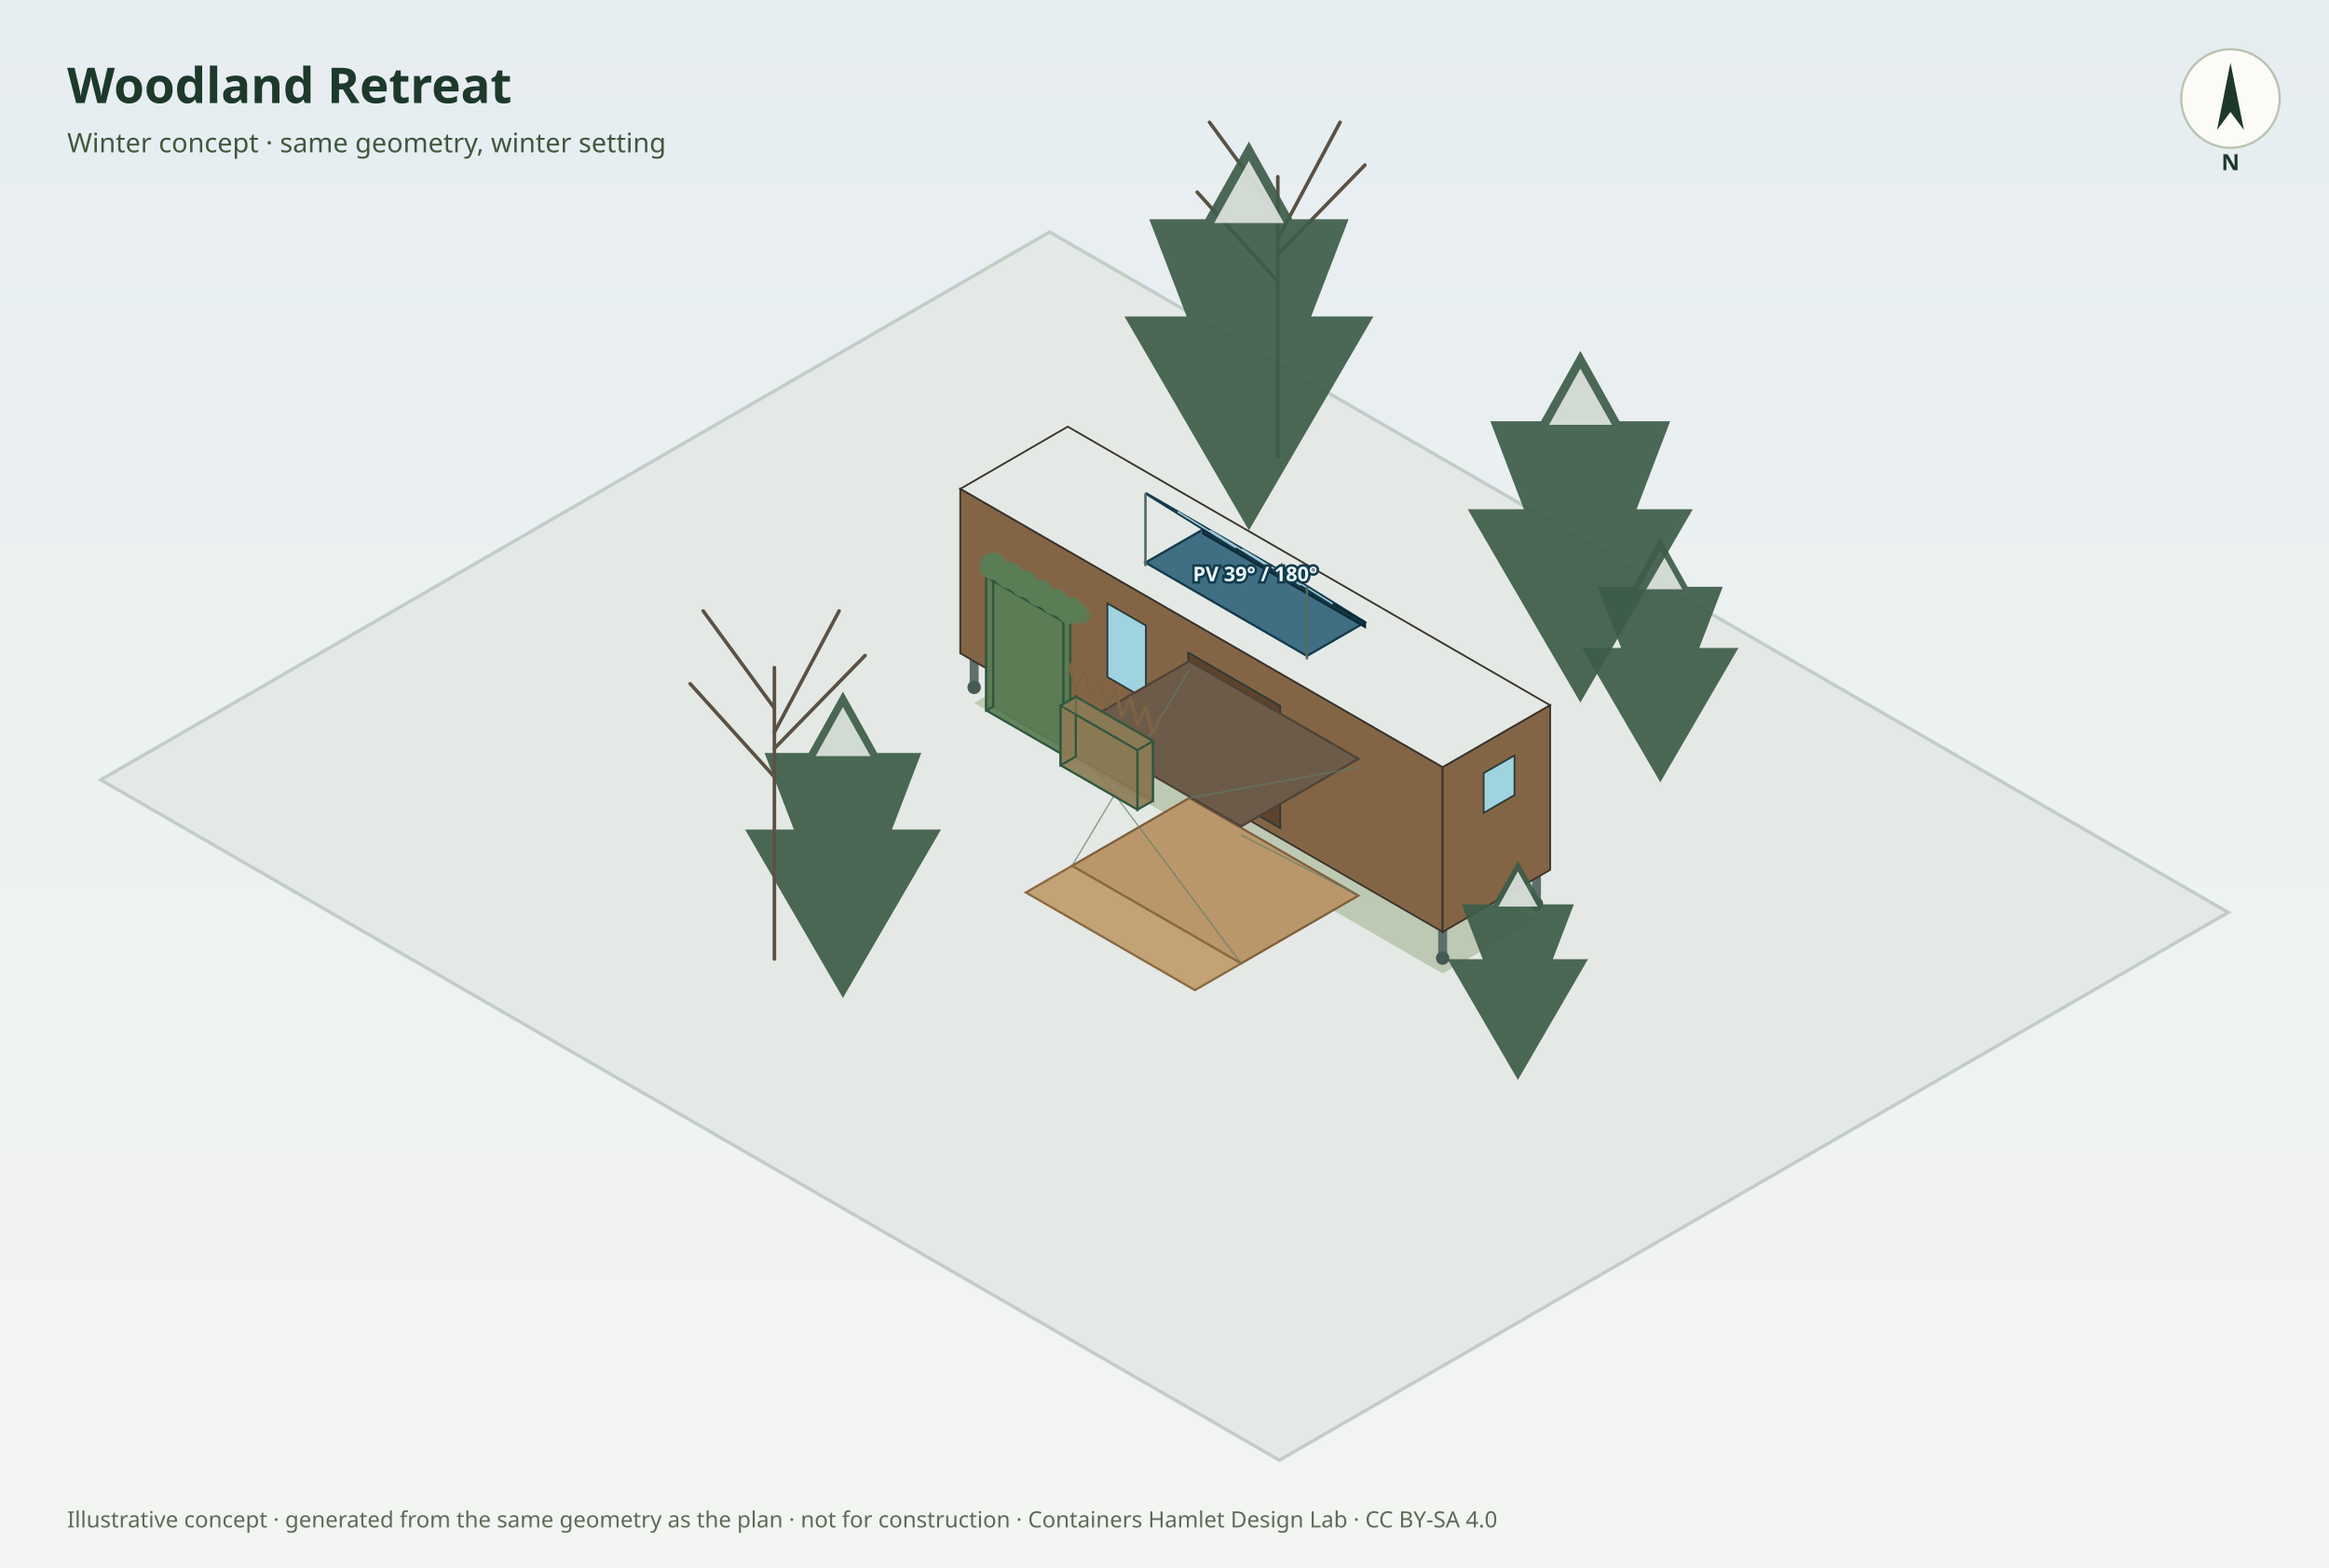
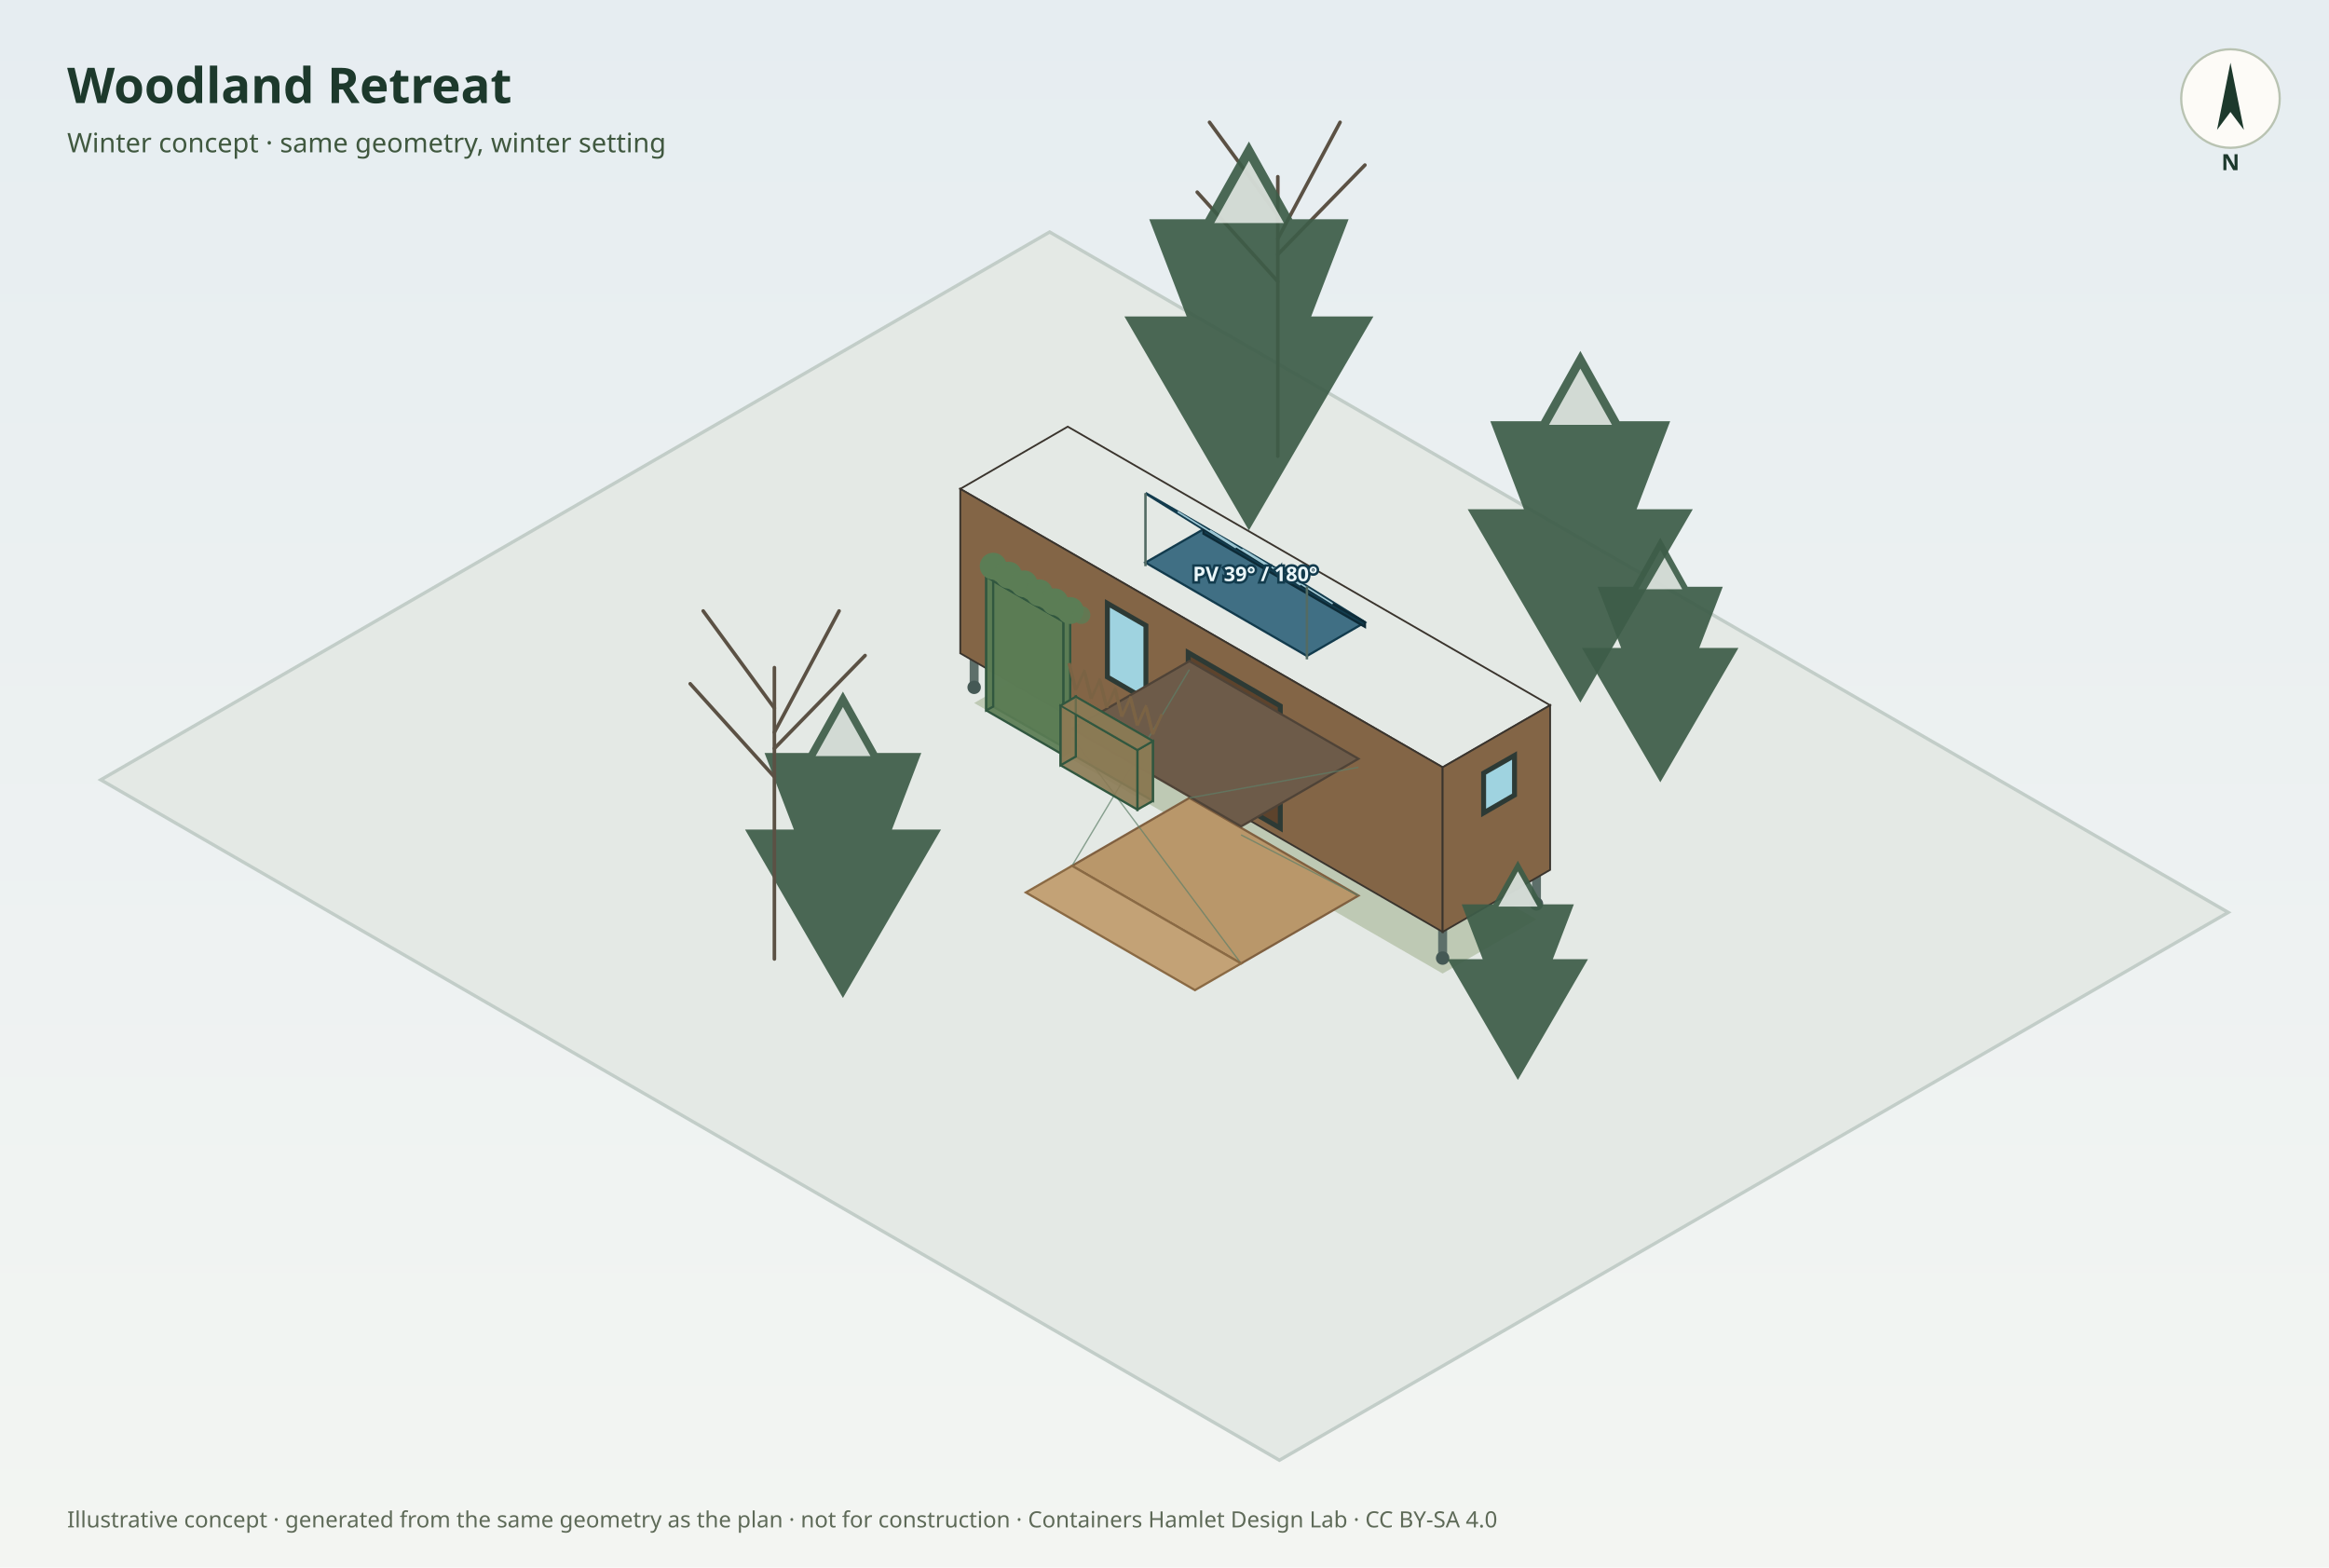
<svg xmlns="http://www.w3.org/2000/svg" viewBox="0 0 1040 700" role="img" aria-labelledby="concept-woodland-retreat-winter-t concept-woodland-retreat-winter-d">
  <defs>
    <linearGradient id="concept-woodland-retreat-winter-sky" x1="0" y1="0" x2="0" y2="1">
      <stop offset="0" stop-color="#e6edf1" />
      <stop offset="1" stop-color="#f3f5f2" />
    </linearGradient>
  </defs>
  <rect width="1040" height="700" fill="url(#concept-woodland-retreat-winter-sky)" />
  <path d="M468.7 103.6L995 407.4L571.3 652L45 348.2Z" fill="#e4e9e5" stroke="#c2cdc8" stroke-width="1.5" />
  <g fill="#3d5d48" fill-opacity="0.92">
    <path d="M741.4 349.3L776.3 289.3L758.8 289.3L769.3 262L753.6 262L741.4 240.1L729.2 262L713.4 262L723.9 289.3L706.4 289.3Z" />
  </g>
  <g fill="#f4f6f3" fill-opacity="0.8">
    <path d="M741.4 245.6l9.8 17.5l-19.6 0Z" />
  </g>
  <g fill="#3d5d48" fill-opacity="0.92">
    <path d="M705.7 313.7L755.9 227.4L730.8 227.4L745.8 188.1L723.2 188.1L705.7 156.7L688.1 188.1L665.5 188.1L680.5 227.4L655.4 227.4Z" />
  </g>
  <g fill="#f4f6f3" fill-opacity="0.8">
    <path d="M705.7 164.6l14.1 25.1l-28.1 0Z" />
  </g>
  <g stroke="#5b5144" stroke-width="1.6" stroke-linecap="round">
    <path d="M570.6 203.7L570.6 78.9" />
    <path d="M570.6 125.7L534.6 85.8" />
    <path d="M570.6 113.6L609.5 73.7" />
    <path d="M570.6 96.2L540.1 54.6" />
    <path d="M570.6 106.6L598.4 54.6" />
  </g>
  <g fill="#3d5d48" fill-opacity="0.92">
    <path d="M557.7 236.8L613.3 141.3L585.5 141.3L602.2 97.9L577.1 97.9L557.7 63.2L538.2 97.9L513.2 97.9L529.9 141.3L502.1 141.3Z" />
  </g>
  <g fill="#f4f6f3" fill-opacity="0.8">
    <path d="M557.7 71.8l15.6 27.8l-31.1 0Z" />
  </g>
  <path d="M463.6 273.5 465.6 274.7 434.7 292.5 432.7 291.3Z" fill="#9ab886" fill-opacity="0.3" stroke="#4f7d64" stroke-width="0.8" />
  <path d="M463.6 199.9 465.6 201.1 434.7 218.9 432.7 217.8Z" fill="#6f9d5b" fill-opacity="0.28" stroke="#4f7d64" stroke-width="0.8" />
  <path d="M463.6 273.5L463.6 199.9" stroke="#4f7d64" stroke-width="0.9" />
  <path d="M465.6 274.7L465.6 201.1" stroke="#4f7d64" stroke-width="0.9" />
  <path d="M434.7 292.5L434.7 218.9" stroke="#4f7d64" stroke-width="0.9" />
  <path d="M432.7 291.3L432.7 217.8" stroke="#4f7d64" stroke-width="0.9" />
  <path d="M476.8 289.7 686.1 410.5 644.2 434.7 435 313.9Z" fill="#9eae8d" fill-opacity="0.55" />
  <line x1="476.8" y1="282.8" x2="476.8" y2="267.6" stroke="#5d6f6a" stroke-width="4" />
  <circle cx="476.8" cy="282.8" r="3" fill="#455955" />
  <line x1="686.1" y1="403.6" x2="686.1" y2="388.4" stroke="#5d6f6a" stroke-width="4" />
  <circle cx="686.1" cy="403.6" r="3" fill="#455955" />
  <line x1="644.2" y1="427.8" x2="644.2" y2="412.5" stroke="#5d6f6a" stroke-width="4" />
  <circle cx="644.2" cy="427.8" r="3" fill="#455955" />
  <line x1="435" y1="306.9" x2="435" y2="291.7" stroke="#5d6f6a" stroke-width="4" />
  <circle cx="435" cy="306.9" r="3" fill="#455955" />
  <line x1="581.4" y1="343.2" x2="581.4" y2="328" stroke="#5d6f6a" stroke-width="4" />
  <circle cx="581.4" cy="343.2" r="3" fill="#455955" />
  <line x1="539.6" y1="367.4" x2="539.6" y2="352.1" stroke="#5d6f6a" stroke-width="4" />
  <circle cx="539.6" cy="367.4" r="3" fill="#455955" />
  <path d="M476.8 190.5 692.2 314.9 644.2 342.6 428.8 218.3Z" fill="#e4e9e5" stroke="#3a342d" stroke-width="0.8" />
  <path d="M428.8 291.7 644.2 416.1 644.2 342.6 428.8 218.3Z" fill="#836546" stroke="#3a342d" stroke-width="0.8" />
  <path d="M692.2 388.4 644.2 416.1 644.2 342.6 692.2 314.9Z" fill="#836546" stroke="#3a342d" stroke-width="0.8" />
-   <path d="M494.5 302.3 511.7 312.3 511.7 279.3 494.5 269.4Z" fill="#9fd3e0" stroke="#2d3a35" stroke-width="0.8" />
-   <path d="M530.6 346 571.7 369.8 571.7 315.2 530.6 291.4Z" fill="#5d432c" stroke="#2d3a35" stroke-width="0.8" />
-   <path d="M676.3 355 662.5 363 662.5 345.2 676.3 337.3Z" fill="#9fd3e0" stroke="#2d3a35" stroke-width="0.8" />
+   <path d="M494.5 302.3 511.7 312.3 511.7 279.3 494.5 269.4Z" fill="#9fd3e0" stroke="#2d3a35" stroke-width="2.2" />
+   <path d="M530.6 346 571.7 369.8 571.7 315.2 530.6 291.4Z" fill="#5d432c" stroke="#2d3a35" stroke-width="2.2" />
+   <path d="M676.3 355 662.5 363 662.5 345.2 676.3 337.3Z" fill="#9fd3e0" stroke="#2d3a35" stroke-width="2.2" />
  <path d="M609.5 277.9 537.4 236.3 511.5 251.2 583.6 292.9Z" fill="#245a73" fill-opacity="0.85" stroke="#123b4d" stroke-width="1" />
  <path d="M609.5 277.9 537.4 236.3 511.5 220.2 583.6 261.8Z" fill="#2f6d88" fill-opacity="0.9" stroke="#123b4d" stroke-width="1.2" />
  <path d="M609.5 277.9 537.4 236.3 537.4 238.3 609.5 279.9Z" fill="#123b4d" stroke="#0d2a36" stroke-width="1" />
  <line x1="595.1" y1="269.6" x2="569.2" y2="253.5" stroke="#9fc9d6" stroke-width="0.7" />
  <line x1="580.7" y1="261.2" x2="554.7" y2="245.2" stroke="#9fc9d6" stroke-width="0.7" />
  <line x1="566.3" y1="252.9" x2="540.3" y2="236.8" stroke="#9fc9d6" stroke-width="0.7" />
  <line x1="551.9" y1="244.6" x2="525.9" y2="228.5" stroke="#9fc9d6" stroke-width="0.7" />
  <line x1="511.5" y1="252.8" x2="511.5" y2="220.2" stroke="#536b63" stroke-width="1.1" />
  <line x1="583.6" y1="294.4" x2="583.6" y2="261.8" stroke="#536b63" stroke-width="1.1" />
  <text x="560.5" y="259.5" text-anchor="middle" font-family="system-ui, sans-serif" font-size="9" font-weight="800" fill="#eaf6f9" stroke="#123b4d" stroke-width="2.2" paint-order="stroke">PV 39° / 180°</text>
  <path d="M531.1 356.3 606.6 399.9 554.2 430.2 478.7 386.6Z" fill="#b9976a" stroke="#806040" stroke-width="1" />
  <path d="M531.1 295.2 606.6 338.8 554.2 369 478.7 325.4Z" fill="#6d5b49" stroke="#4f4337" stroke-width="1" />
  <path d="M531.1 356.3L606.6 342.6" stroke="#5e8069" stroke-width="0.6" stroke-opacity="0.7" />
  <path d="M606.6 399.9L554.2 372.8" stroke="#5e8069" stroke-width="0.6" stroke-opacity="0.7" />
  <path d="M554.2 430.2L478.7 329.2" stroke="#5e8069" stroke-width="0.6" stroke-opacity="0.7" />
  <path d="M478.7 386.6L531.1 299" stroke="#5e8069" stroke-width="0.6" stroke-opacity="0.7" />
  <path d="M478.7 386.6 554.2 430.2 533.6 442.1 458.1 398.5Z" fill="#c3a276" stroke="#8a6a44" stroke-width="1" />
  <path d="M443.5 315.5 477.9 335.3 477.9 275.7 443.5 255.9Z" fill="#5b7d55" fill-opacity="0.9" stroke="#31573f" stroke-width="1" />
  <path d="M477.9 335.3 474.8 337.1 474.8 277.5 477.9 275.7Z" fill="#5b7d55" fill-opacity="0.9" stroke="#31573f" stroke-width="1" />
  <path d="M474.8 337.1 440.4 317.2 440.4 257.6 474.8 277.5Z" fill="#5b7d55" fill-opacity="0.9" stroke="#31573f" stroke-width="1" />
  <path d="M440.4 317.2 443.5 315.5 443.5 255.9 440.4 257.6Z" fill="#5b7d55" fill-opacity="0.9" stroke="#31573f" stroke-width="1" />
  <path d="M443.5 255.9 477.9 275.7 474.8 277.5 440.4 257.6Z" fill="#5b7d55" fill-opacity="0.65" stroke="#31573f" stroke-width="0.8" />
  <circle cx="443.5" cy="252.8" r="6" fill="#5b7d55" />
  <circle cx="448.5" cy="254.8" r="4" fill="#5b7d55" opacity="0.8" />
  <circle cx="450.4" cy="256.8" r="6" fill="#5b7d55" />
  <circle cx="455.4" cy="258.8" r="4" fill="#5b7d55" opacity="0.8" />
  <circle cx="457.3" cy="260.7" r="6" fill="#5b7d55" />
  <circle cx="462.3" cy="262.7" r="4" fill="#5b7d55" opacity="0.8" />
  <circle cx="464.1" cy="264.7" r="6" fill="#5b7d55" />
  <circle cx="469.1" cy="266.7" r="4" fill="#5b7d55" opacity="0.8" />
  <circle cx="471" cy="268.7" r="6" fill="#5b7d55" />
  <circle cx="476" cy="270.7" r="4" fill="#5b7d55" opacity="0.8" />
  <circle cx="477.9" cy="272.6" r="6" fill="#5b7d55" />
  <circle cx="482.9" cy="274.6" r="4" fill="#5b7d55" opacity="0.8" />
  <path d="M480.4 337.8 514.8 357.6 514.8 330.9 480.4 311.1Z" fill="#8b7a55" fill-opacity="0.9" stroke="#31573f" stroke-width="1" />
  <path d="M514.8 357.6 507.9 361.5 507.9 334.9 514.8 330.9Z" fill="#8b7a55" fill-opacity="0.9" stroke="#31573f" stroke-width="1" />
  <path d="M507.9 361.5 473.6 341.7 473.6 315.1 507.9 334.9Z" fill="#8b7a55" fill-opacity="0.9" stroke="#31573f" stroke-width="1" />
  <path d="M473.6 341.7 480.4 337.8 480.4 311.1 473.6 315.1Z" fill="#8b7a55" fill-opacity="0.9" stroke="#31573f" stroke-width="1" />
  <path d="M480.4 311.1 514.8 330.9 507.9 334.9 473.6 315.1Z" fill="#8b7a55" fill-opacity="0.65" stroke="#31573f" stroke-width="0.8" />
  <line x1="480.4" y1="308.1" x2="477.4" y2="296.1" stroke="#7b6344" stroke-width="1.5" />
  <line x1="480.4" y1="308.1" x2="484.4" y2="299.1" stroke="#7b6344" stroke-width="1.2" />
  <line x1="487.3" y1="312" x2="484.3" y2="300" stroke="#7b6344" stroke-width="1.5" />
  <line x1="487.3" y1="312" x2="491.3" y2="303" stroke="#7b6344" stroke-width="1.2" />
  <line x1="494.2" y1="316" x2="491.2" y2="304" stroke="#7b6344" stroke-width="1.5" />
  <line x1="494.2" y1="316" x2="498.2" y2="307" stroke="#7b6344" stroke-width="1.2" />
  <line x1="501" y1="320" x2="498" y2="308" stroke="#7b6344" stroke-width="1.5" />
  <line x1="501" y1="320" x2="505" y2="311" stroke="#7b6344" stroke-width="1.2" />
  <line x1="507.9" y1="323.9" x2="504.9" y2="311.9" stroke="#7b6344" stroke-width="1.5" />
  <line x1="507.9" y1="323.9" x2="511.9" y2="314.9" stroke="#7b6344" stroke-width="1.2" />
  <line x1="514.8" y1="327.9" x2="511.8" y2="315.9" stroke="#7b6344" stroke-width="1.5" />
  <line x1="514.8" y1="327.9" x2="518.8" y2="318.9" stroke="#7b6344" stroke-width="1.2" />
  <g fill="#3d5d48" fill-opacity="0.92">
    <path d="M677.8 482.2L709.1 428.3L693.4 428.3L702.8 403.8L688.7 403.8L677.8 384.3L666.8 403.8L652.7 403.8L662.1 428.3L646.4 428.3Z" />
  </g>
  <g fill="#f4f6f3" fill-opacity="0.8">
    <path d="M677.8 389.1l8.8 15.7l-17.5 0Z" />
  </g>
  <g fill="#3d5d48" fill-opacity="0.92">
    <path d="M376.4 445.6L420.2 370.4L398.3 370.4L411.4 336.2L391.7 336.2L376.4 308.8L361.1 336.2L341.4 336.2L354.5 370.4L332.7 370.4Z" />
  </g>
  <g fill="#f4f6f3" fill-opacity="0.8">
    <path d="M376.4 315.7l12.3 21.9l-24.5 0Z" />
  </g>
  <g stroke="#5b5144" stroke-width="1.6" stroke-linecap="round">
    <path d="M345.8 428.2L345.8 298.1" />
    <path d="M345.8 346.9L308.2 305.3" />
    <path d="M345.8 334.2L386.3 292.7" />
    <path d="M345.8 316.2L314 272.8" />
    <path d="M345.8 327L374.7 272.8" />
  </g>
  <text x="30" y="46" font-family="system-ui, sans-serif" font-size="22" font-weight="800" fill="#1d392c">Woodland Retreat</text>
  <text x="30" y="68" font-family="system-ui, sans-serif" font-size="12" fill="#40583f">Winter concept · same geometry, winter setting</text>
  <g aria-hidden="true">
    <circle cx="996" cy="44" r="22" fill="#fffdf7" fill-opacity="0.9" stroke="#b9c3b2" />
    <path d="M996 28l6 30l-6 -8l-6 8z" fill="#1d392c" />
    <text x="996" y="76" text-anchor="middle" font-size="10" font-weight="700" font-family="system-ui, sans-serif" fill="#1d392c">N</text>
  </g>
  <text x="30" y="682" font-family="system-ui, sans-serif" font-size="10" fill="#5e6a58">Illustrative concept · generated from the same geometry as the plan · not for construction · Containers Hamlet Design Lab · CC BY-SA 4.0</text>
</svg>
